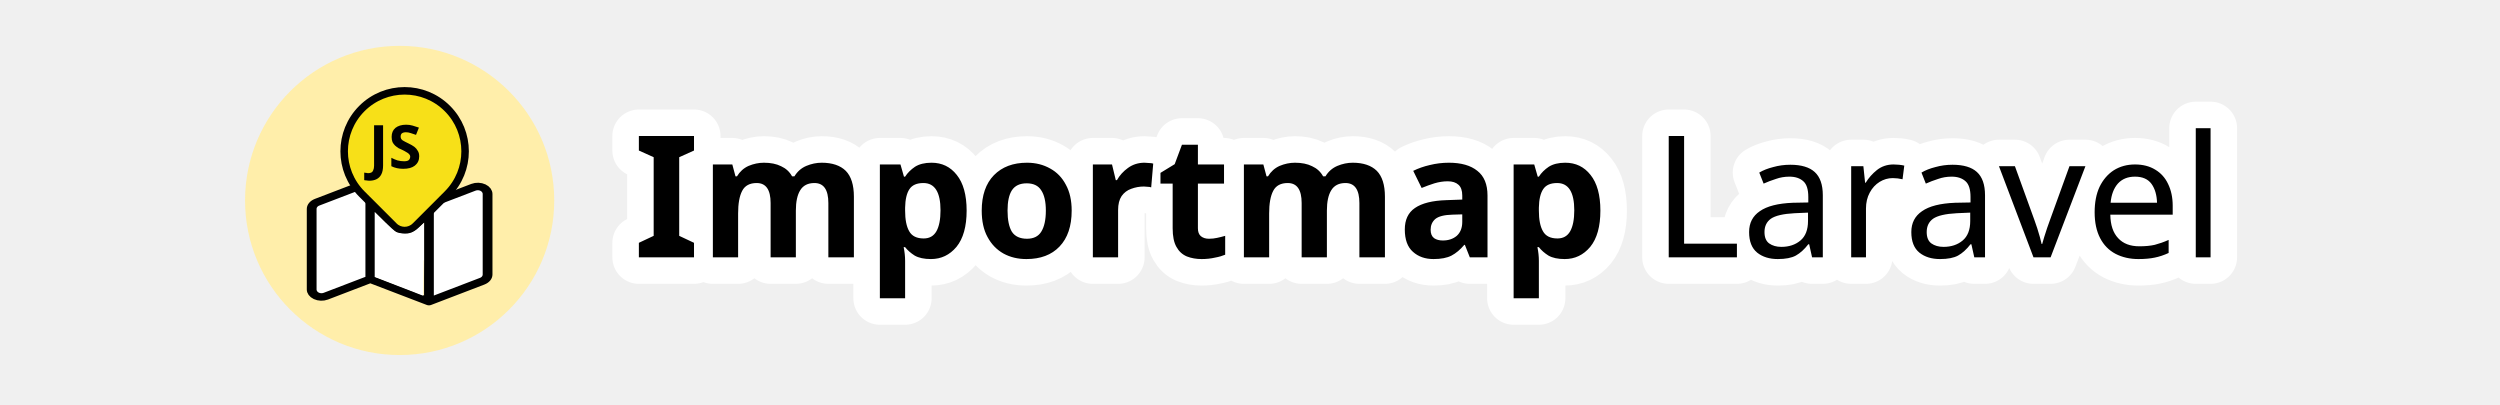
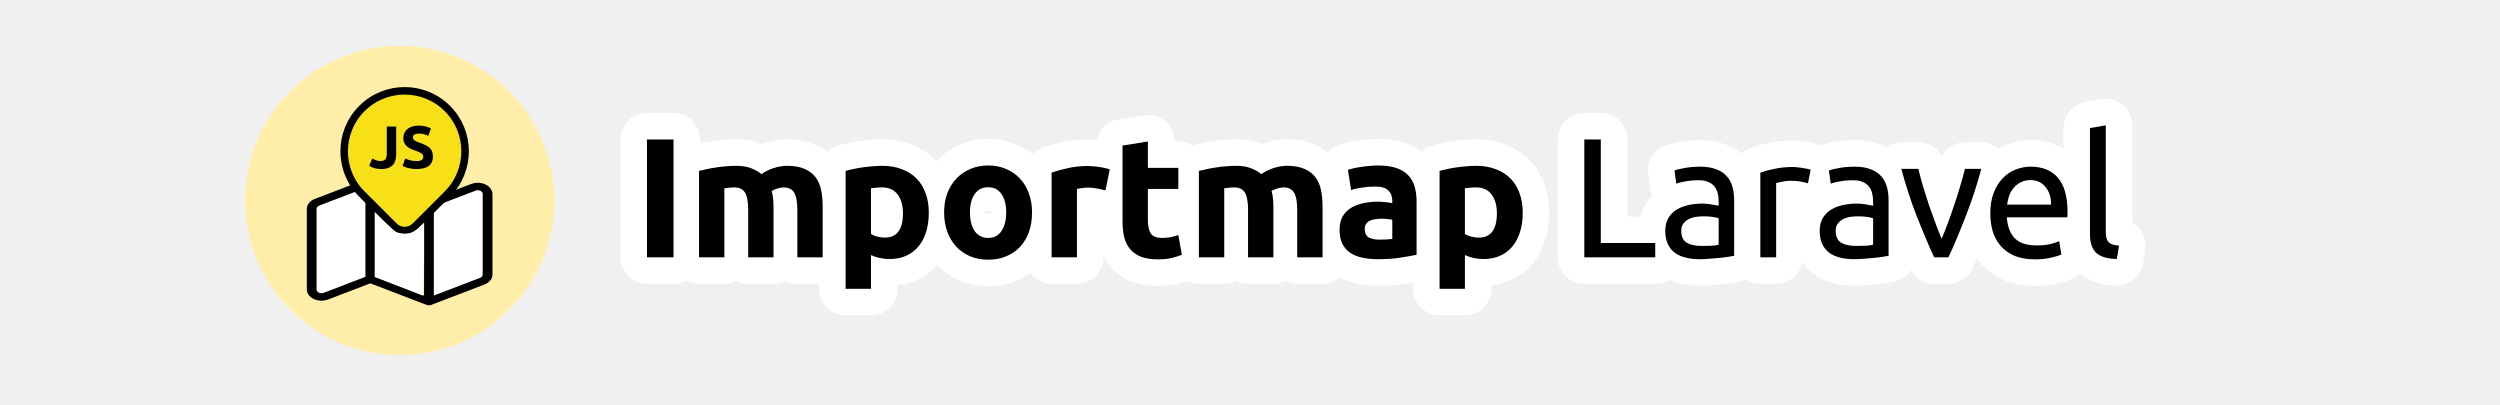
<svg xmlns="http://www.w3.org/2000/svg" width="508.779" height="82.326" viewBox="0 0 134.61 21.782" version="1.1" id="svg28">
  <defs id="defs32" />
-   <text style="line-height:1.25;stroke:#ffffff;stroke-width:2.855;stroke-linecap:butt;stroke-linejoin:round;stroke-miterlimit:4;stroke-dasharray:none;paint-order:stroke fill markers" x="34.102" y="13.855" stroke-width=".31" font-family="sans-serif" font-size="9.158px" font-weight="400" id="text6">
-     <tspan x="34.102" y="13.855" style="-inkscape-font-specification:Ubuntu;stroke:#ffffff;stroke-width:2.855;stroke-linecap:butt;stroke-linejoin:round;stroke-miterlimit:4;stroke-dasharray:none;paint-order:stroke fill markers" font-family="Ubuntu" id="tspan4">
-       <tspan style="font-weight:700;stroke-width:2.855" id="tspan2">Importmap</tspan> Laravel</tspan>
-   </text>
+   <path id="text6" style="line-height:1.25;stroke:#ffffff;stroke-width:10.79;stroke-linecap:butt;stroke-linejoin:round;stroke-miterlimit:4;stroke-dasharray:none;paint-order:stroke fill markers" d="M 428.551 25.506 L 425.332 26.061 L 425.332 47.658 C 425.332 49.366 425.747 50.624 426.578 51.432 C 427.409 52.239 428.816 52.667 430.801 52.713 L 431.252 50.014 C 430.744 49.944 430.317 49.864 429.971 49.771 C 429.625 49.656 429.346 49.493 429.139 49.285 C 428.931 49.077 428.782 48.801 428.689 48.455 C 428.597 48.109 428.551 47.671 428.551 47.141 L 428.551 25.506 z M 131.666 28.379 L 131.666 52.367 L 137.066 52.367 L 137.066 28.379 L 131.666 28.379 z M 322.424 28.379 L 322.424 52.367 L 336.859 52.367 L 336.859 49.459 L 325.783 49.459 L 325.783 28.379 L 322.424 28.379 z M 233.605 28.795 L 228.447 29.625 L 228.447 44.924 C 228.447 46.101 228.552 47.175 228.76 48.145 C 228.991 49.114 229.382 49.944 229.936 50.637 C 230.489 51.306 231.229 51.836 232.152 52.229 C 233.075 52.598 234.239 52.781 235.646 52.781 C 236.754 52.781 237.69 52.69 238.451 52.506 C 239.213 52.321 239.904 52.101 240.527 51.848 L 239.801 47.832 C 239.316 48.017 238.774 48.166 238.174 48.281 C 237.597 48.374 237.032 48.42 236.479 48.42 C 235.325 48.42 234.55 48.097 234.158 47.451 C 233.789 46.805 233.605 45.94 233.605 44.855 L 233.605 38.451 L 239.801 38.451 L 239.801 34.16 L 233.605 34.16 L 233.605 28.795 z M 201.104 33.676 C 199.811 33.676 198.61 33.906 197.502 34.367 C 196.417 34.829 195.472 35.476 194.664 36.307 C 193.879 37.137 193.256 38.14 192.795 39.316 C 192.356 40.493 192.137 41.798 192.137 43.229 C 192.137 44.659 192.356 45.974 192.795 47.174 C 193.233 48.351 193.844 49.367 194.629 50.221 C 195.413 51.051 196.349 51.697 197.434 52.158 C 198.541 52.62 199.765 52.852 201.104 52.852 C 202.465 52.852 203.687 52.62 204.771 52.158 C 205.879 51.697 206.825 51.051 207.609 50.221 C 208.394 49.367 208.995 48.351 209.41 47.174 C 209.826 45.974 210.033 44.659 210.033 43.229 C 210.033 41.798 209.813 40.493 209.375 39.316 C 208.937 38.14 208.326 37.137 207.541 36.307 C 206.756 35.476 205.811 34.829 204.703 34.367 C 203.619 33.906 202.419 33.676 201.104 33.676 z M 280.369 33.676 C 279.769 33.676 279.168 33.71 278.568 33.779 C 277.991 33.825 277.439 33.894 276.908 33.986 C 276.377 34.056 275.879 34.148 275.418 34.264 C 274.98 34.356 274.611 34.449 274.311 34.541 L 274.969 38.693 C 275.592 38.463 276.33 38.291 277.184 38.176 C 278.037 38.037 278.904 37.967 279.781 37.967 C 281.097 37.967 282.018 38.233 282.549 38.764 C 283.08 39.294 283.346 39.998 283.346 40.875 L 283.346 41.359 C 283.023 41.267 282.595 41.198 282.064 41.152 C 281.557 41.083 280.968 41.047 280.299 41.047 C 279.307 41.047 278.349 41.152 277.426 41.359 C 276.503 41.544 275.684 41.856 274.969 42.295 C 274.253 42.733 273.677 43.32 273.238 44.059 C 272.823 44.797 272.615 45.698 272.615 46.76 C 272.615 47.867 272.801 48.801 273.17 49.562 C 273.539 50.324 274.069 50.947 274.762 51.432 C 275.454 51.893 276.273 52.228 277.219 52.436 C 278.188 52.643 279.261 52.748 280.438 52.748 C 282.307 52.748 283.9 52.631 285.215 52.4 C 286.53 52.193 287.556 52.009 288.295 51.848 L 288.295 41.117 C 288.295 39.986 288.168 38.96 287.914 38.037 C 287.66 37.114 287.223 36.33 286.6 35.684 C 286 35.037 285.191 34.539 284.176 34.193 C 283.16 33.847 281.892 33.676 280.369 33.676 z M 149.736 33.744 C 149.067 33.744 148.386 33.778 147.693 33.848 C 147.001 33.894 146.32 33.974 145.65 34.09 C 145.004 34.182 144.381 34.299 143.781 34.438 C 143.204 34.553 142.698 34.668 142.26 34.783 L 142.26 52.367 L 147.416 52.367 L 147.416 38.312 C 147.739 38.266 148.074 38.232 148.42 38.209 C 148.766 38.163 149.101 38.141 149.424 38.141 C 150.462 38.141 151.19 38.485 151.605 39.178 C 152.044 39.87 152.262 41.048 152.262 42.709 L 152.262 52.367 L 157.42 52.367 L 157.42 42.432 C 157.42 41.762 157.396 41.139 157.35 40.562 C 157.303 39.963 157.201 39.398 157.039 38.867 C 157.362 38.66 157.765 38.486 158.25 38.348 C 158.758 38.209 159.151 38.141 159.428 38.141 C 160.466 38.141 161.192 38.485 161.607 39.178 C 162.046 39.87 162.266 41.048 162.266 42.709 L 162.266 52.367 L 167.424 52.367 L 167.424 42.086 C 167.424 40.84 167.319 39.709 167.111 38.693 C 166.904 37.678 166.523 36.801 165.969 36.062 C 165.415 35.324 164.665 34.759 163.719 34.367 C 162.796 33.952 161.608 33.744 160.154 33.744 C 159.347 33.744 158.457 33.893 157.488 34.193 C 156.542 34.493 155.701 34.909 154.963 35.439 C 154.432 34.978 153.751 34.587 152.92 34.264 C 152.112 33.918 151.052 33.744 149.736 33.744 z M 179.539 33.744 C 178.916 33.744 178.257 33.778 177.564 33.848 C 176.895 33.894 176.226 33.964 175.557 34.057 C 174.911 34.149 174.287 34.264 173.688 34.402 C 173.088 34.518 172.557 34.645 172.096 34.783 L 172.096 58.77 L 177.254 58.77 L 177.254 51.916 C 177.831 52.17 178.43 52.367 179.053 52.506 C 179.676 52.644 180.345 52.713 181.061 52.713 C 182.353 52.713 183.496 52.481 184.488 52.02 C 185.481 51.558 186.311 50.913 186.98 50.082 C 187.65 49.251 188.158 48.259 188.504 47.105 C 188.85 45.952 189.021 44.671 189.021 43.264 C 189.021 41.81 188.804 40.493 188.365 39.316 C 187.95 38.14 187.337 37.148 186.529 36.34 C 185.722 35.509 184.73 34.876 183.553 34.438 C 182.376 33.976 181.039 33.744 179.539 33.744 z M 251.467 33.744 C 250.798 33.744 250.116 33.778 249.424 33.848 C 248.732 33.894 248.05 33.974 247.381 34.09 C 246.735 34.182 246.112 34.299 245.512 34.438 C 244.935 34.553 244.429 34.668 243.99 34.783 L 243.99 52.367 L 249.146 52.367 L 249.146 38.312 C 249.47 38.266 249.804 38.232 250.15 38.209 C 250.497 38.163 250.831 38.141 251.154 38.141 C 252.193 38.141 252.921 38.485 253.336 39.178 C 253.774 39.87 253.992 41.048 253.992 42.709 L 253.992 52.367 L 259.15 52.367 L 259.15 42.432 C 259.15 41.762 259.128 41.139 259.082 40.562 C 259.036 39.963 258.931 39.398 258.77 38.867 C 259.093 38.66 259.496 38.486 259.98 38.348 C 260.488 38.209 260.881 38.141 261.158 38.141 C 262.197 38.141 262.923 38.485 263.338 39.178 C 263.776 39.87 263.996 41.048 263.996 42.709 L 263.996 52.367 L 269.154 52.367 L 269.154 42.086 C 269.154 40.84 269.049 39.709 268.842 38.693 C 268.634 37.678 268.253 36.801 267.699 36.062 C 267.145 35.324 266.395 34.759 265.449 34.367 C 264.526 33.952 263.339 33.744 261.885 33.744 C 261.077 33.744 260.188 33.893 259.219 34.193 C 258.273 34.493 257.432 34.909 256.693 35.439 C 256.163 34.978 255.481 34.587 254.65 34.264 C 253.843 33.918 252.782 33.744 251.467 33.744 z M 300.41 33.744 C 299.787 33.744 299.13 33.778 298.438 33.848 C 297.768 33.894 297.099 33.964 296.43 34.057 C 295.784 34.149 295.161 34.264 294.561 34.402 C 293.961 34.518 293.43 34.645 292.969 34.783 L 292.969 58.77 L 298.125 58.77 L 298.125 51.916 C 298.702 52.17 299.303 52.367 299.926 52.506 C 300.549 52.644 301.218 52.713 301.934 52.713 C 303.226 52.713 304.367 52.481 305.359 52.02 C 306.352 51.558 307.182 50.913 307.852 50.082 C 308.521 49.251 309.029 48.259 309.375 47.105 C 309.721 45.952 309.895 44.671 309.895 43.264 C 309.895 41.81 309.675 40.493 309.236 39.316 C 308.821 38.14 308.21 37.148 307.402 36.34 C 306.595 35.509 305.603 34.876 304.426 34.438 C 303.249 33.976 301.91 33.744 300.41 33.744 z M 221.49 33.779 C 219.944 33.779 218.537 33.929 217.268 34.229 C 216.021 34.505 214.937 34.806 214.014 35.129 L 214.014 52.367 L 219.172 52.367 L 219.172 38.451 C 219.403 38.382 219.737 38.325 220.176 38.279 C 220.637 38.21 221.029 38.176 221.352 38.176 C 222.067 38.176 222.736 38.244 223.359 38.383 C 223.982 38.498 224.525 38.613 224.986 38.729 L 225.852 34.471 C 225.575 34.355 225.24 34.263 224.848 34.193 C 224.455 34.101 224.064 34.032 223.672 33.986 C 223.28 33.917 222.886 33.871 222.494 33.848 C 222.102 33.802 221.767 33.779 221.49 33.779 z M 345.996 33.918 C 344.865 33.918 343.817 34.009 342.848 34.193 C 341.878 34.355 341.185 34.528 340.77 34.713 L 341.15 37.379 C 341.543 37.217 342.131 37.068 342.916 36.93 C 343.724 36.768 344.659 36.686 345.721 36.686 C 346.551 36.686 347.221 36.813 347.729 37.066 C 348.259 37.297 348.675 37.622 348.975 38.037 C 349.275 38.429 349.482 38.891 349.598 39.422 C 349.713 39.93 349.77 40.448 349.77 40.979 L 349.77 41.879 C 349.677 41.856 349.516 41.822 349.285 41.775 C 349.054 41.729 348.778 41.683 348.455 41.637 C 348.155 41.567 347.831 41.521 347.484 41.498 C 347.138 41.452 346.805 41.428 346.482 41.428 C 345.467 41.428 344.497 41.533 343.574 41.74 C 342.651 41.948 341.843 42.271 341.15 42.709 C 340.458 43.147 339.906 43.724 339.49 44.439 C 339.098 45.155 338.9 46.01 338.9 47.002 C 338.9 48.04 339.074 48.928 339.42 49.666 C 339.766 50.404 340.25 51.005 340.873 51.467 C 341.496 51.905 342.236 52.228 343.09 52.436 C 343.944 52.643 344.877 52.748 345.893 52.748 C 346.608 52.748 347.324 52.712 348.039 52.643 C 348.777 52.596 349.459 52.54 350.082 52.471 C 350.705 52.401 351.258 52.333 351.742 52.264 C 352.25 52.171 352.643 52.101 352.92 52.055 L 352.92 40.805 C 352.92 39.789 352.805 38.868 352.574 38.037 C 352.343 37.183 351.95 36.455 351.396 35.855 C 350.866 35.232 350.15 34.761 349.25 34.438 C 348.373 34.091 347.288 33.918 345.996 33.918 z M 377.426 33.918 C 376.295 33.918 375.247 34.009 374.277 34.193 C 373.308 34.355 372.615 34.528 372.199 34.713 L 372.58 37.379 C 372.972 37.217 373.561 37.068 374.346 36.93 C 375.153 36.768 376.089 36.686 377.15 36.686 C 377.981 36.686 378.649 36.813 379.156 37.066 C 379.687 37.297 380.102 37.622 380.402 38.037 C 380.702 38.429 380.91 38.891 381.025 39.422 C 381.141 39.93 381.199 40.448 381.199 40.979 L 381.199 41.879 C 381.107 41.856 380.946 41.822 380.715 41.775 C 380.484 41.729 380.208 41.683 379.885 41.637 C 379.585 41.567 379.26 41.521 378.914 41.498 C 378.568 41.452 378.233 41.428 377.91 41.428 C 376.895 41.428 375.927 41.533 375.004 41.74 C 374.081 41.948 373.272 42.271 372.58 42.709 C 371.888 43.147 371.335 43.724 370.92 44.439 C 370.528 45.155 370.33 46.01 370.33 47.002 C 370.33 48.04 370.503 48.928 370.85 49.666 C 371.196 50.404 371.68 51.005 372.303 51.467 C 372.926 51.905 373.666 52.228 374.52 52.436 C 375.373 52.643 376.307 52.748 377.322 52.748 C 378.038 52.748 378.753 52.712 379.469 52.643 C 380.207 52.596 380.889 52.54 381.512 52.471 C 382.135 52.401 382.687 52.333 383.172 52.264 C 383.68 52.171 384.073 52.101 384.35 52.055 L 384.35 40.805 C 384.35 39.789 384.235 38.868 384.004 38.037 C 383.773 37.183 383.38 36.455 382.826 35.855 C 382.295 35.232 381.58 34.761 380.68 34.438 C 379.803 34.091 378.718 33.918 377.426 33.918 z M 413.252 33.918 C 412.214 33.918 411.197 34.114 410.205 34.506 C 409.213 34.898 408.336 35.487 407.574 36.271 C 406.813 37.056 406.202 38.048 405.74 39.248 C 405.279 40.425 405.049 41.81 405.049 43.402 C 405.049 44.764 405.222 46.02 405.568 47.174 C 405.938 48.305 406.49 49.286 407.229 50.117 C 407.967 50.948 408.902 51.605 410.033 52.09 C 411.187 52.551 412.548 52.781 414.117 52.781 C 415.363 52.781 416.47 52.666 417.439 52.436 C 418.432 52.205 419.125 51.985 419.518 51.777 L 419.066 49.078 C 418.674 49.263 418.085 49.458 417.301 49.666 C 416.539 49.851 415.594 49.943 414.463 49.943 C 412.455 49.943 410.979 49.459 410.033 48.49 C 409.087 47.521 408.545 46.102 408.406 44.232 L 420.729 44.232 C 420.752 44.048 420.764 43.852 420.764 43.645 L 420.764 43.09 C 420.764 39.998 420.116 37.701 418.824 36.201 C 417.532 34.678 415.675 33.918 413.252 33.918 z M 364.896 33.986 C 363.489 33.986 362.219 34.113 361.088 34.367 C 359.957 34.598 359.012 34.852 358.25 35.129 L 358.25 52.367 L 361.469 52.367 L 361.469 37.24 C 361.653 37.194 362.034 37.113 362.611 36.998 C 363.211 36.86 363.812 36.791 364.412 36.791 C 365.335 36.791 366.085 36.86 366.662 36.998 C 367.262 37.113 367.688 37.216 367.941 37.309 L 368.496 34.506 C 368.358 34.46 368.138 34.413 367.838 34.367 C 367.561 34.298 367.25 34.24 366.904 34.193 C 366.558 34.124 366.199 34.08 365.83 34.057 C 365.484 34.01 365.173 33.986 364.896 33.986 z M 386.945 34.367 C 387.845 37.736 388.896 40.966 390.096 44.059 C 391.319 47.151 392.494 49.921 393.625 52.367 L 396.533 52.367 C 397.664 49.921 398.829 47.151 400.029 44.059 C 401.252 40.966 402.313 37.736 403.213 34.367 L 399.891 34.367 C 399.614 35.498 399.279 36.71 398.887 38.002 C 398.517 39.271 398.114 40.539 397.676 41.809 C 397.26 43.055 396.833 44.266 396.395 45.443 C 395.956 46.62 395.541 47.671 395.148 48.594 C 394.756 47.671 394.341 46.62 393.902 45.443 C 393.464 44.266 393.026 43.055 392.588 41.809 C 392.173 40.539 391.767 39.271 391.375 38.002 C 391.006 36.71 390.683 35.498 390.406 34.367 L 386.945 34.367 z M 413.217 36.652 C 414.532 36.652 415.558 37.124 416.297 38.07 C 417.058 38.993 417.429 40.183 417.406 41.637 L 408.475 41.637 C 408.544 41.014 408.683 40.401 408.891 39.801 C 409.121 39.201 409.432 38.671 409.824 38.209 C 410.217 37.747 410.69 37.378 411.244 37.102 C 411.821 36.802 412.478 36.652 413.217 36.652 z M 201.104 38.105 C 202.28 38.105 203.18 38.567 203.803 39.49 C 204.449 40.39 204.771 41.636 204.771 43.229 C 204.771 44.821 204.449 46.089 203.803 47.035 C 203.18 47.958 202.28 48.42 201.104 48.42 C 199.927 48.42 199.013 47.958 198.367 47.035 C 197.721 46.089 197.398 44.821 197.398 43.229 C 197.398 41.636 197.721 40.39 198.367 39.49 C 199.013 38.567 199.927 38.105 201.104 38.105 z M 179.504 38.141 C 180.912 38.141 181.972 38.625 182.688 39.594 C 183.403 40.54 183.762 41.81 183.762 43.402 C 183.762 46.702 182.538 48.352 180.092 48.352 C 179.561 48.352 179.031 48.283 178.5 48.145 C 177.992 48.006 177.577 47.833 177.254 47.625 L 177.254 38.312 C 177.508 38.266 177.83 38.232 178.223 38.209 C 178.615 38.163 179.042 38.141 179.504 38.141 z M 300.375 38.141 C 301.783 38.141 302.845 38.625 303.561 39.594 C 304.276 40.54 304.633 41.81 304.633 43.402 C 304.633 46.702 303.411 48.352 300.965 48.352 C 300.434 48.352 299.902 48.283 299.371 48.145 C 298.863 48.006 298.448 47.833 298.125 47.625 L 298.125 38.312 C 298.379 38.266 298.703 38.232 299.096 38.209 C 299.488 38.163 299.913 38.141 300.375 38.141 z M 346.758 44.025 C 347.496 44.025 348.119 44.072 348.627 44.164 C 349.158 44.233 349.539 44.324 349.77 44.439 L 349.77 49.805 C 349.377 49.897 348.881 49.968 348.281 50.014 C 347.704 50.037 347.035 50.047 346.273 50.047 C 345.004 50.047 344 49.829 343.262 49.391 C 342.523 48.929 342.154 48.121 342.154 46.967 C 342.154 46.344 342.305 45.848 342.605 45.479 C 342.905 45.086 343.274 44.786 343.713 44.578 C 344.174 44.347 344.67 44.198 345.201 44.129 C 345.755 44.06 346.273 44.025 346.758 44.025 z M 378.188 44.025 C 378.926 44.025 379.549 44.072 380.057 44.164 C 380.587 44.233 380.968 44.324 381.199 44.439 L 381.199 49.805 C 380.807 49.897 380.311 49.968 379.711 50.014 C 379.134 50.037 378.465 50.047 377.703 50.047 C 376.434 50.047 375.43 49.829 374.691 49.391 C 373.953 48.929 373.584 48.121 373.584 46.967 C 373.584 46.344 373.735 45.848 374.035 45.479 C 374.335 45.086 374.704 44.786 375.143 44.578 C 375.604 44.347 376.1 44.198 376.631 44.129 C 377.185 44.06 377.703 44.025 378.188 44.025 z M 281.27 44.51 C 281.616 44.51 281.995 44.532 282.41 44.578 C 282.826 44.624 283.138 44.671 283.346 44.717 L 283.346 48.629 C 283.069 48.675 282.7 48.709 282.238 48.732 C 281.777 48.755 281.291 48.768 280.783 48.768 C 279.837 48.768 279.089 48.616 278.535 48.316 C 278.004 47.993 277.738 47.429 277.738 46.621 C 277.738 46.206 277.831 45.859 278.016 45.582 C 278.2 45.305 278.454 45.085 278.777 44.924 C 279.1 44.762 279.469 44.659 279.885 44.613 C 280.323 44.544 280.785 44.51 281.27 44.51 z " transform="matrix(0.2645823,0,0,0.2645823,-0.00195334,0)" />
  <path style="fill:#ffffff;stroke:#ffffff;stroke-width:1.138;stroke-linecap:butt;stroke-linejoin:round;stroke-miterlimit:4;stroke-dasharray:none;paint-order:markers stroke fill" d="m 22.114,8.741 a 5.339,5.752 0 0 1 0.067,3.048 c -0.157,0.67 -0.617,1.653 -1.013,2.169 a 5.438,5.859 0 0 1 -1.741,1.483 c -0.608,0.326 -1.452,0.585 -1.798,0.551 -0.183,-0.018 -0.112,-0.084 1.294,-1.189 2.054,-1.614 2.842,-2.282 2.996,-2.541 a 1.46,1.573 0 0 0 0.172,-0.544 c 0.038,-0.306 0.028,-0.34 -0.18,-0.639 -0.264,-0.382 -0.392,-0.435 -1.146,-0.478 -0.321,-0.019 -0.721,-0.049 -0.887,-0.067 l -0.303,-0.033 0.39,-0.352 1.113,-1.011 a 64.985,64.985 0 0 1 0.822,-0.741 c 0.088,-0.073 0.11,-0.038 0.215,0.344 z" id="path8" />
  <circle style="fill:#ffeeaa;fill-opacity:1;stroke:none;stroke-width:0.202;stroke-miterlimit:4;stroke-dasharray:none;stroke-opacity:1" cx="21.517" cy="10.793" r="8.324" id="circle10" />
  <g style="fill:#ffffff;stroke:currentColor;stroke-width:1;stroke-miterlimit:4;stroke-dasharray:none" id="g14" transform="matrix(0.7643079,0,0,0.7643079,12.25325,-0.3049935)">
    <path stroke-linecap="round" stroke-linejoin="round" stroke-width="2" d="M 9,20 3.553,17.276 A 1,1 0 0 1 3,16.382 V 5.618 A 1,1 0 0 1 4.447,4.724 L 9,7 m 0,13 6,-3 M 9,20 V 7 m 6,10 4.553,2.276 A 1,1 0 0 0 21,18.382 V 7.618 A 1,1 0 0 0 20.447,6.724 L 15,4 m 0,13 V 4 m 0,0 -6,3" style="fill:#ffffff;stroke-width:1;stroke-miterlimit:4;stroke-dasharray:none" transform="matrix(0.68845,0,0,-0.52727,3.858,23.756)" id="path12" />
  </g>
  <g style="fill:#f7e018;fill-opacity:1;stroke:currentColor;stroke-width:2;stroke-miterlimit:4;stroke-dasharray:none" id="g18" transform="matrix(0.7643079,0,0,0.7643079,12.25325,-0.3049935)">
    <path stroke-linecap="round" stroke-linejoin="round" stroke-width="4.025" d="m 25.216,31.579 -8.54,8.54 a 4.021,4.021 0 0 1 -5.689,0 l -8.542,-8.54 a 16.101,16.101 0 1 1 22.771,0 z" style="fill:#f7e018;fill-opacity:1;stroke-width:2;stroke-miterlimit:4;stroke-dasharray:none" transform="matrix(0.26458,0,0,0.26458,8.813,5.715)" id="path16" />
  </g>
-   <text xml:space="preserve" style="font-style:normal;font-weight:400;font-size:3.236px;line-height:1.25;font-family:sans-serif;fill:#000000;fill-opacity:1;stroke:none;stroke-width:0.202" x="19.845" y="9.056" id="text22">
-     <tspan style="font-style:normal;font-variant:normal;font-weight:700;font-stretch:normal;font-size:3.236px;font-family:Ubuntu;-inkscape-font-specification:'Ubuntu Bold';stroke-width:0.202" x="19.845" y="9.056" id="tspan20">JS</tspan>
-   </text>
+   <path id="text22" style="font-style:normal;font-weight:400;font-size:3.236px;line-height:1.25;font-family:sans-serif;fill:#000000;fill-opacity:1;stroke:none;stroke-width:0.764" d="M 85.199 25.559 C 84.718 25.559 84.287 25.62 83.904 25.742 C 83.521 25.856 83.195 26.022 82.926 26.242 C 82.657 26.462 82.448 26.733 82.301 27.051 C 82.154 27.361 82.082 27.71 82.082 28.102 C 82.082 28.493 82.15 28.828 82.289 29.105 C 82.428 29.375 82.608 29.605 82.828 29.801 C 83.048 29.988 83.295 30.149 83.572 30.279 C 83.849 30.402 84.127 30.512 84.404 30.609 C 85.04 30.821 85.489 31.02 85.75 31.207 C 86.011 31.386 86.141 31.615 86.141 31.893 C 86.141 32.023 86.121 32.142 86.08 32.248 C 86.039 32.354 85.965 32.448 85.859 32.529 C 85.753 32.603 85.611 32.664 85.432 32.713 C 85.26 32.754 85.041 32.773 84.771 32.773 C 84.233 32.773 83.777 32.719 83.402 32.613 C 83.035 32.499 82.725 32.373 82.473 32.234 L 81.934 33.752 C 82.048 33.817 82.187 33.886 82.35 33.959 C 82.521 34.032 82.721 34.103 82.949 34.168 C 83.186 34.233 83.454 34.285 83.756 34.326 C 84.058 34.375 84.396 34.4 84.771 34.4 C 85.888 34.4 86.725 34.184 87.279 33.752 C 87.834 33.312 88.109 32.695 88.109 31.904 C 88.109 31.497 88.057 31.151 87.951 30.865 C 87.845 30.58 87.683 30.331 87.463 30.119 C 87.251 29.907 86.98 29.723 86.654 29.568 C 86.328 29.405 85.946 29.243 85.506 29.08 C 85.294 29.007 85.097 28.938 84.918 28.873 C 84.747 28.8 84.592 28.722 84.453 28.641 C 84.323 28.551 84.222 28.452 84.148 28.346 C 84.075 28.24 84.037 28.11 84.037 27.955 C 84.037 27.694 84.136 27.503 84.332 27.381 C 84.536 27.25 84.866 27.184 85.322 27.184 C 85.73 27.184 86.076 27.234 86.361 27.332 C 86.655 27.422 86.92 27.526 87.156 27.648 L 87.707 26.145 C 87.438 25.998 87.095 25.864 86.68 25.742 C 86.264 25.62 85.77 25.559 85.199 25.559 z M 78.719 25.754 L 78.719 31.281 C 78.719 31.819 78.616 32.203 78.412 32.432 C 78.208 32.66 77.875 32.773 77.41 32.773 C 77.092 32.773 76.798 32.719 76.529 32.613 C 76.26 32.507 76.008 32.387 75.771 32.248 L 75.135 33.727 C 75.396 33.906 75.726 34.065 76.125 34.203 C 76.524 34.334 77.002 34.4 77.557 34.4 C 78.16 34.4 78.657 34.323 79.049 34.168 C 79.448 34.005 79.762 33.789 79.99 33.52 C 80.227 33.242 80.389 32.92 80.479 32.553 C 80.576 32.186 80.627 31.795 80.627 31.379 L 80.627 25.754 L 78.719 25.754 z " transform="matrix(0.2645823,0,0,0.2645823,-0.00195334,0)" />
  <path style="fill:#ffffff;fill-opacity:1;stroke:#ffffff;stroke-width:0.076;stroke-miterlimit:4;stroke-dasharray:none;stroke-opacity:1" d="m 21.494,15.383 -1.282,-0.495 v -3.383 l 0.485,0.477 c 0.266,0.263 0.543,0.508 0.617,0.545 0.073,0.038 0.245,0.076 0.384,0.086 0.354,0.025 0.575,-0.056 0.864,-0.319 l 0.233,-0.21 v 1.902 c 0,1.046 -0.005,1.9 -0.009,1.898 z" id="path24" />
</svg>
